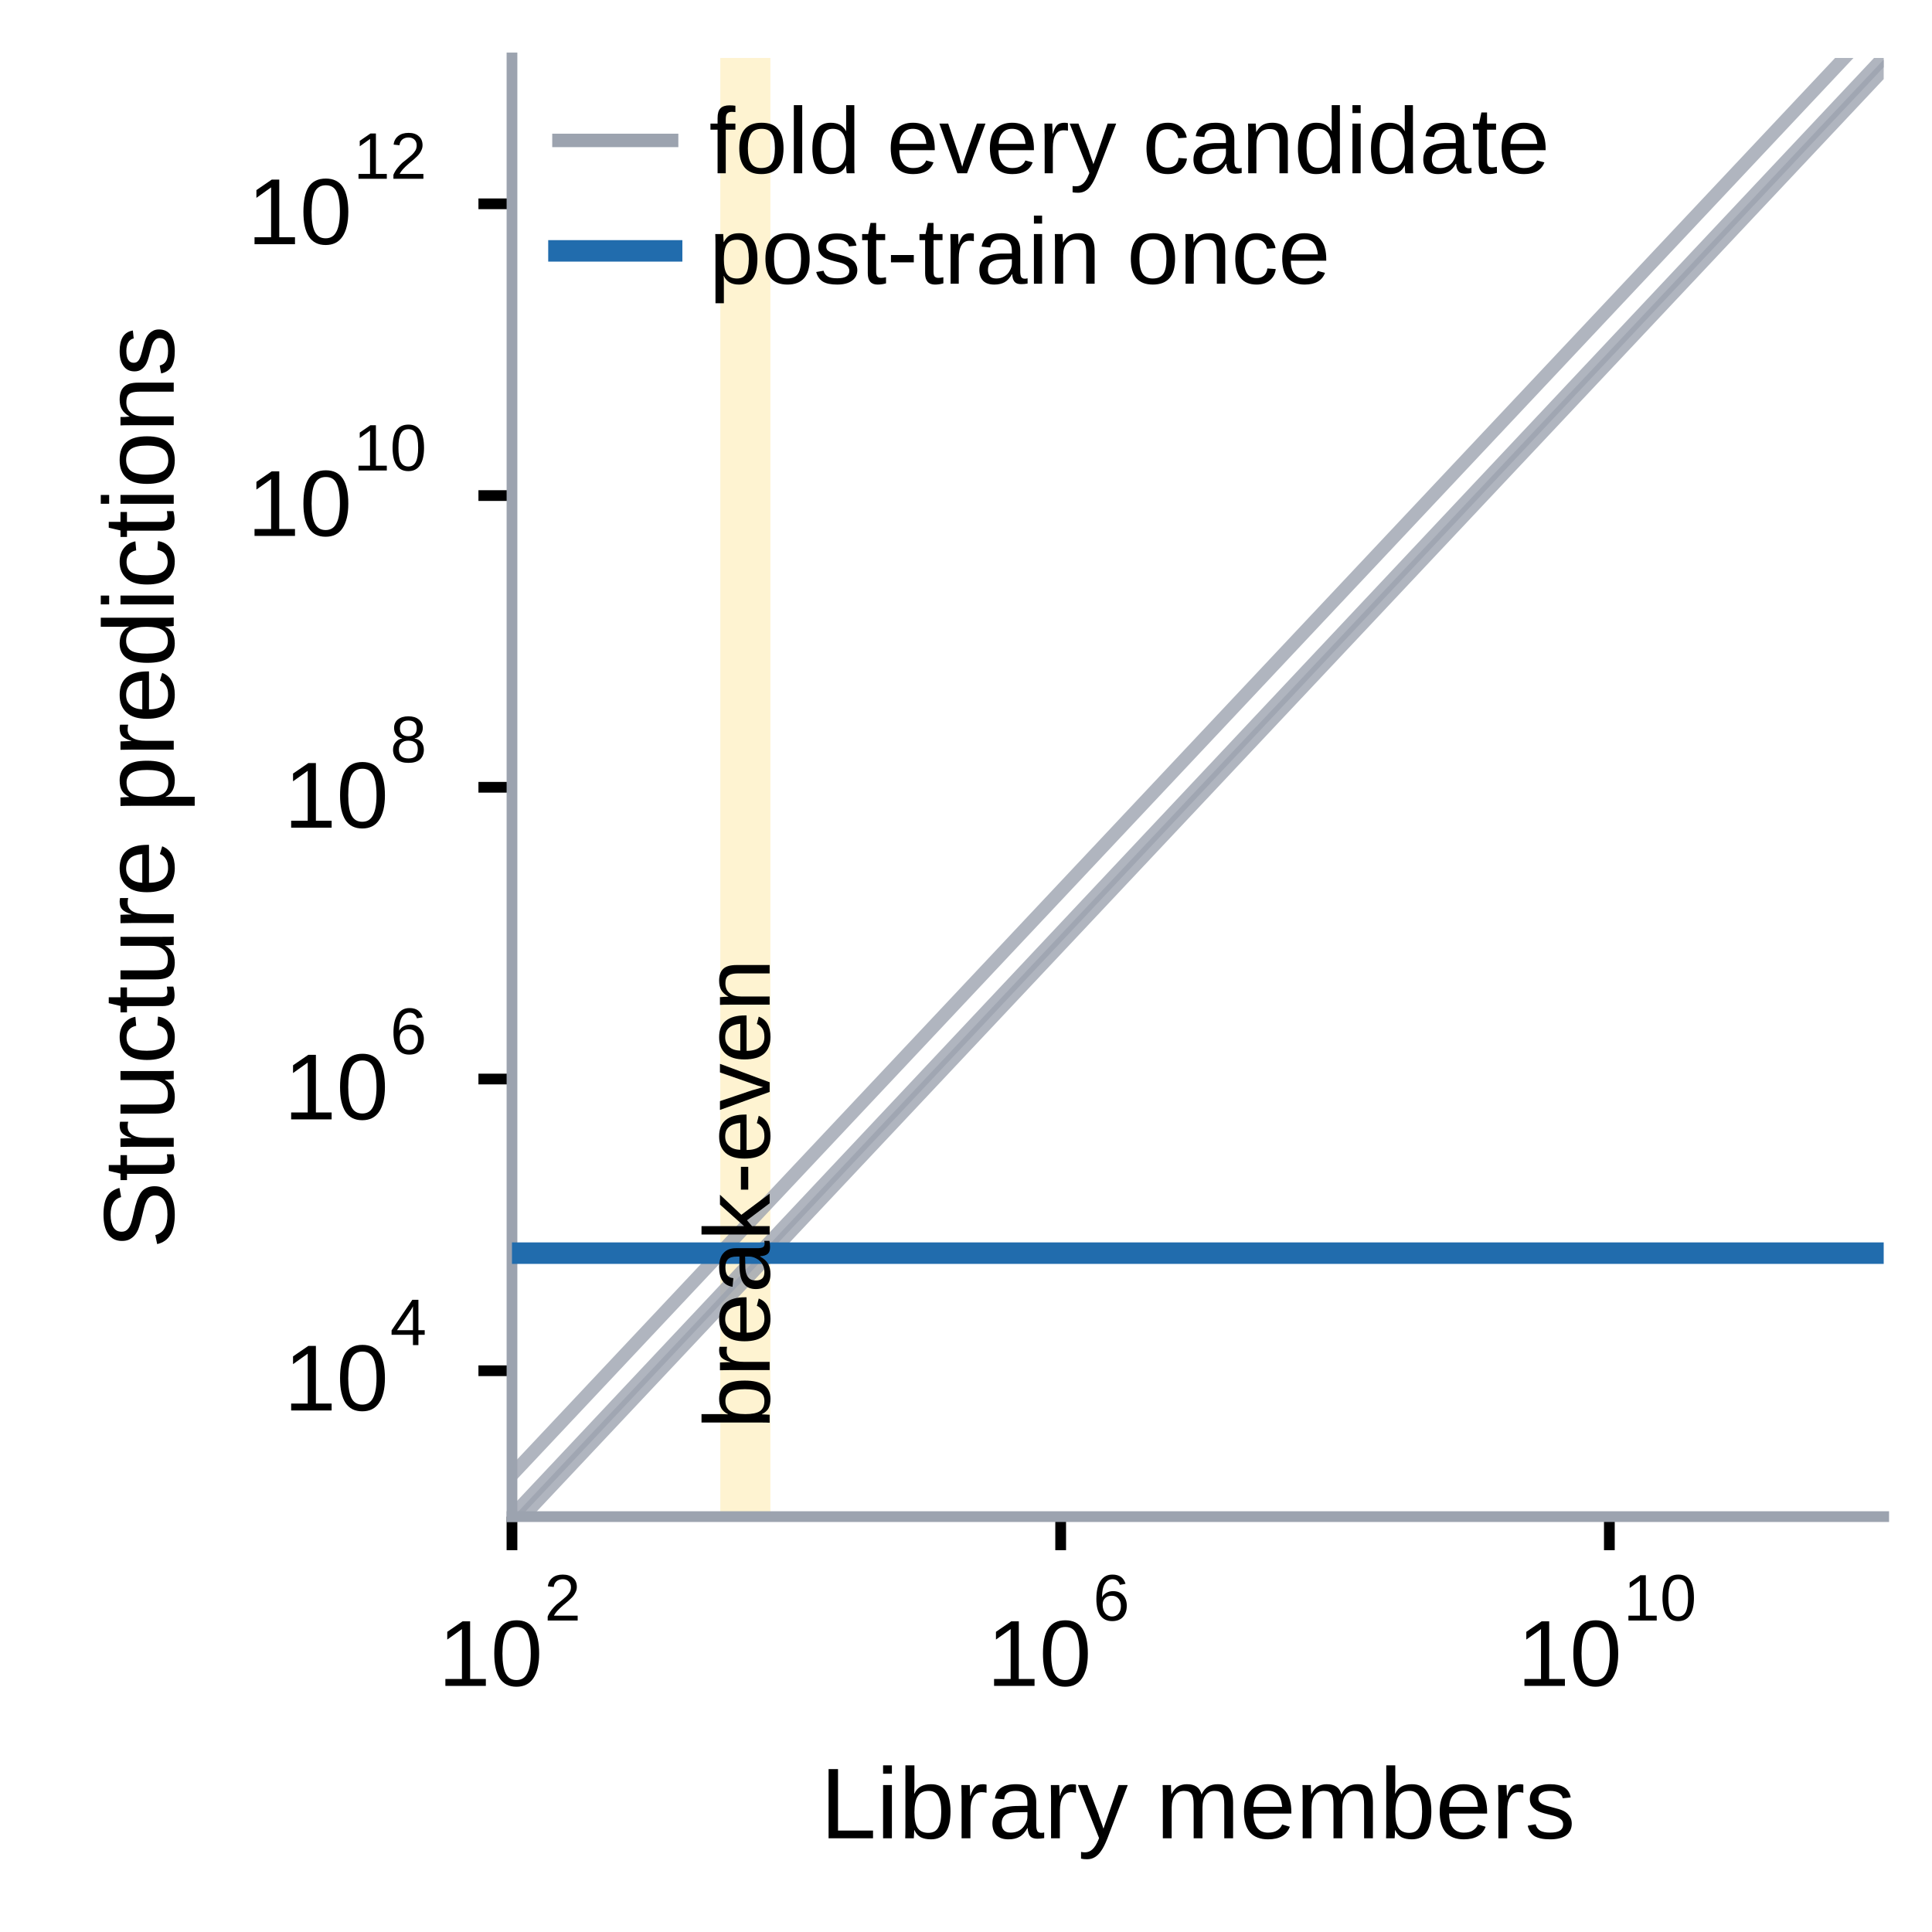
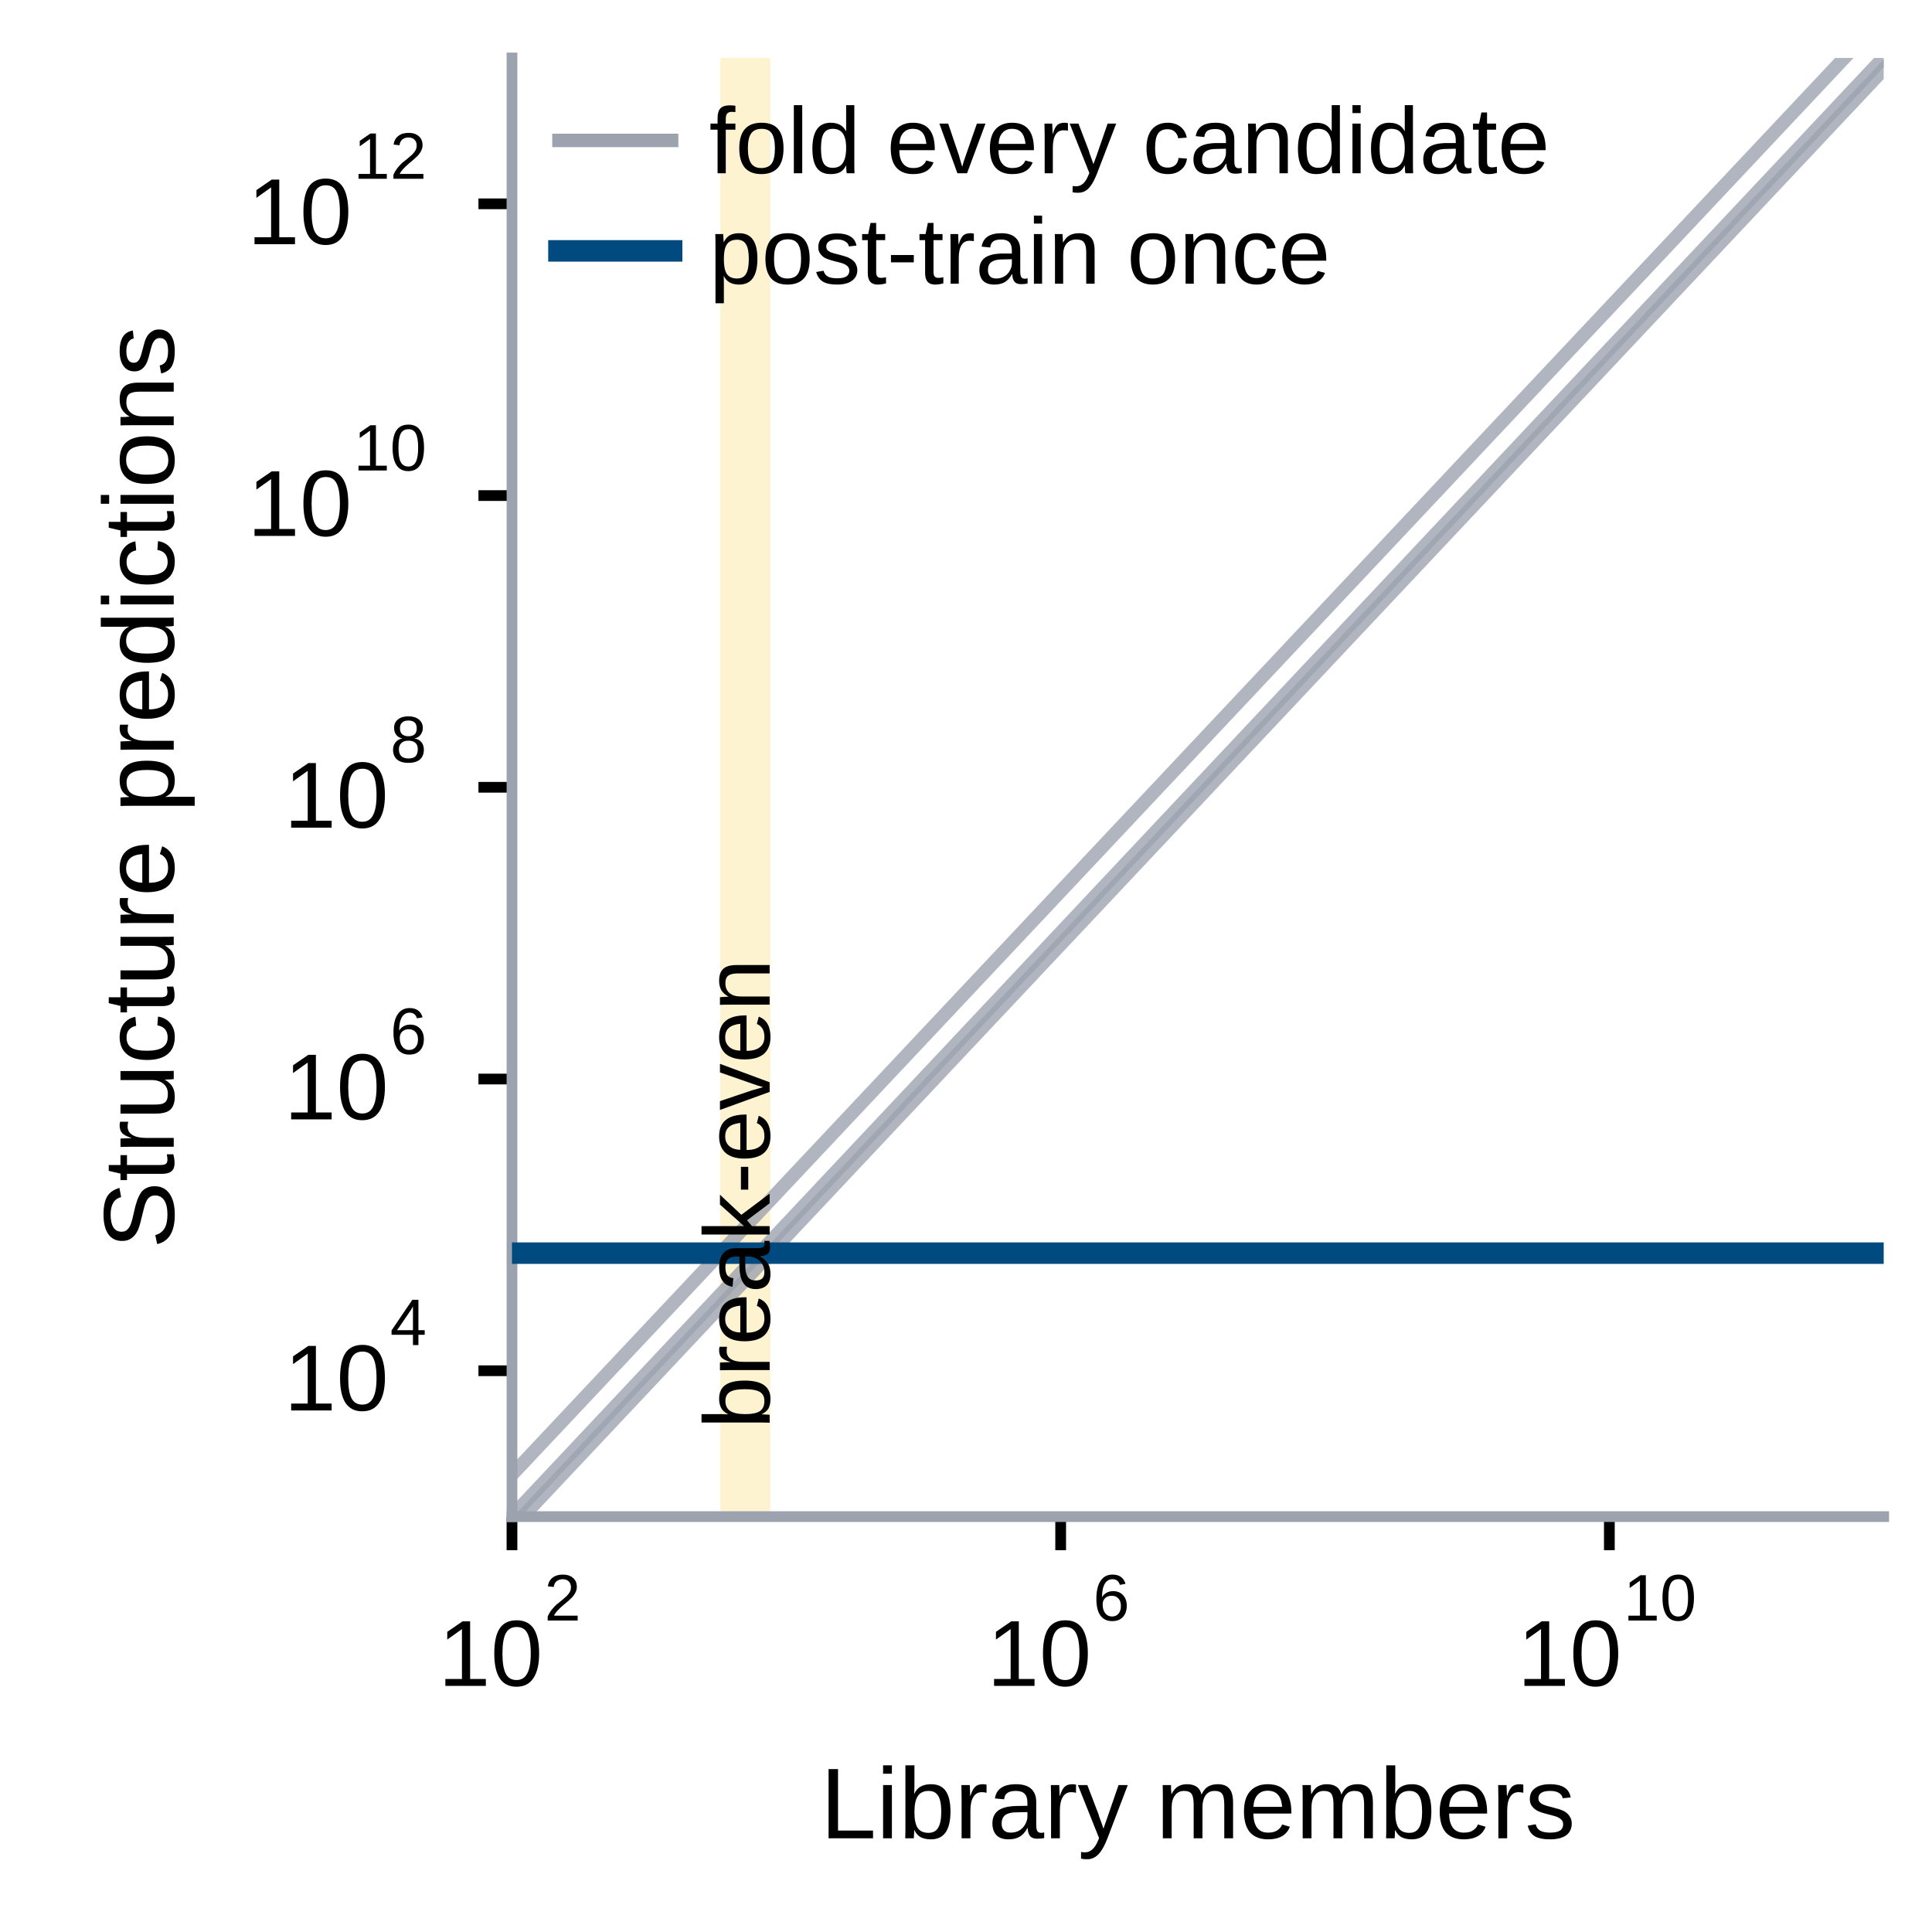
<svg xmlns="http://www.w3.org/2000/svg" xmlns:xlink="http://www.w3.org/1999/xlink" width="144pt" height="144pt" viewBox="0 0 144 144" version="1.1">
  <defs>
    <style type="text/css">*{stroke-linejoin: round; stroke-linecap: butt}</style>
  </defs>
  <g id="figure_1">
    <g id="patch_1">
      <path d="M 0 144  L 144 144  L 144 0  L 0 0  z " style="fill: #ffffff" />
    </g>
    <g id="axes_1">
      <g id="patch_2">
        <path d="M 38.16 113.04  L 140.4 113.04  L 140.4 4.32  L 38.16 4.32  z " style="fill: #ffffff" />
      </g>
      <g id="patch_3">
-         <path d="M 53.689 113.04  L 57.421 113.04  L 57.421 4.32  L 53.689 4.32  z " clip-path="url(#pabc4a76f61)" style="fill: #fac72c; opacity: 0.22" />
+         <path d="M 53.689 113.04  L 57.421 113.04  L 57.421 4.32  L 53.689 4.32  z " clip-path="url(#pca1e1a3767)" style="fill: #fac72c; opacity: 0.22" />
      </g>
      <g id="matplotlib.axis_1">
        <g id="xtick_1">
          <g id="line2d_1">
            <defs>
-               <path id="m7839bd14a3" d="M 0 0  L 0 2.5  " style="stroke: #000000; stroke-width: 0.8" />
+               <path id="m880b63148e" d="M 0 0  L 0 2.5  " style="stroke: #000000; stroke-width: 0.8" />
            </defs>
            <g>
-               <use xlink:href="#m7839bd14a3" x="38.16" y="113.04" style="stroke: #000000; stroke-width: 0.8" />
+               <use xlink:href="#m880b63148e" x="38.16" y="113.04" style="stroke: #000000; stroke-width: 0.8" />
            </g>
          </g>
          <g id="text_1">
            <g transform="translate(32.665 126.2588)">
              <text>
                <tspan x="0" y="-0.6" style="font-size: 7px; font-family: 'Arial'">1</tspan>
                <tspan x="3.893" y="-0.6" style="font-size: 7px; font-family: 'Arial'">0</tspan>
                <tspan x="7.908" y="-5.478" style="font-size: 4.9px; font-family: 'Arial'">2</tspan>
              </text>
            </g>
          </g>
        </g>
        <g id="xtick_2">
          <g id="line2d_2">
            <g>
-               <use xlink:href="#m7839bd14a3" x="79.056" y="113.04" style="stroke: #000000; stroke-width: 0.8" />
+               <use xlink:href="#m880b63148e" x="79.056" y="113.04" style="stroke: #000000; stroke-width: 0.8" />
            </g>
          </g>
          <g id="text_2">
            <g transform="translate(73.561 126.2588)">
              <text>
                <tspan x="0" y="-0.6" style="font-size: 7px; font-family: 'Arial'">1</tspan>
                <tspan x="3.893" y="-0.6" style="font-size: 7px; font-family: 'Arial'">0</tspan>
                <tspan x="7.908" y="-5.478" style="font-size: 4.9px; font-family: 'Arial'">6</tspan>
              </text>
            </g>
          </g>
        </g>
        <g id="xtick_3">
          <g id="line2d_3">
            <g>
-               <use xlink:href="#m7839bd14a3" x="119.952" y="113.04" style="stroke: #000000; stroke-width: 0.8" />
+               <use xlink:href="#m880b63148e" x="119.952" y="113.04" style="stroke: #000000; stroke-width: 0.8" />
            </g>
          </g>
          <g id="text_3">
            <g transform="translate(113.092 126.2588)">
              <text>
                <tspan x="0" y="-0.6" style="font-size: 7px; font-family: 'Arial'">1</tspan>
                <tspan x="3.893" y="-0.6" style="font-size: 7px; font-family: 'Arial'">0</tspan>
                <tspan x="7.908" y="-5.478" style="font-size: 4.9px; font-family: 'Arial'">1</tspan>
                <tspan x="10.633" y="-5.478" style="font-size: 4.9px; font-family: 'Arial'">0</tspan>
              </text>
            </g>
          </g>
        </g>
        <g id="text_4">
          <text style="font-size: 7.5px; font-family: 'Arial', 'Liberation Sans', 'Nimbus Sans', 'DejaVu Sans', sans-serif; text-anchor: middle" x="89.28" y="137.018" transform="rotate(-0 89.28 137.0184)">Library members</text>
        </g>
      </g>
      <g id="matplotlib.axis_2">
        <g id="ytick_1">
          <g id="line2d_4">
            <defs>
-               <path id="m03c87d0a85" d="M 0 0  L -2.5 0  " style="stroke: #000000; stroke-width: 0.8" />
+               <path id="mb7a3d7c7cc" d="M 0 0  L -2.5 0  " style="stroke: #000000; stroke-width: 0.8" />
            </defs>
            <g>
-               <use xlink:href="#m03c87d0a85" x="38.16" y="102.168" style="stroke: #000000; stroke-width: 0.8" />
+               <use xlink:href="#mb7a3d7c7cc" x="38.16" y="102.168" style="stroke: #000000; stroke-width: 0.8" />
            </g>
          </g>
          <g id="text_5">
            <g transform="translate(21.17 105.7424)">
              <text>
                <tspan x="0" y="-0.611" style="font-size: 7px; font-family: 'Arial'">1</tspan>
                <tspan x="3.893" y="-0.611" style="font-size: 7px; font-family: 'Arial'">0</tspan>
                <tspan x="7.908" y="-5.489" style="font-size: 4.9px; font-family: 'Arial'">4</tspan>
              </text>
            </g>
          </g>
        </g>
        <g id="ytick_2">
          <g id="line2d_5">
            <g>
-               <use xlink:href="#m03c87d0a85" x="38.16" y="80.424" style="stroke: #000000; stroke-width: 0.8" />
+               <use xlink:href="#mb7a3d7c7cc" x="38.16" y="80.424" style="stroke: #000000; stroke-width: 0.8" />
            </g>
          </g>
          <g id="text_6">
            <g transform="translate(21.17 84.03338)">
              <text>
                <tspan x="0" y="-0.6" style="font-size: 7px; font-family: 'Arial'">1</tspan>
                <tspan x="3.893" y="-0.6" style="font-size: 7px; font-family: 'Arial'">0</tspan>
                <tspan x="7.908" y="-5.478" style="font-size: 4.9px; font-family: 'Arial'">6</tspan>
              </text>
            </g>
          </g>
        </g>
        <g id="ytick_3">
          <g id="line2d_6">
            <g>
-               <use xlink:href="#m03c87d0a85" x="38.16" y="58.68" style="stroke: #000000; stroke-width: 0.8" />
+               <use xlink:href="#mb7a3d7c7cc" x="38.16" y="58.68" style="stroke: #000000; stroke-width: 0.8" />
            </g>
          </g>
          <g id="text_7">
            <g transform="translate(21.17 62.28937)">
              <text>
                <tspan x="0" y="-0.6" style="font-size: 7px; font-family: 'Arial'">1</tspan>
                <tspan x="3.893" y="-0.6" style="font-size: 7px; font-family: 'Arial'">0</tspan>
                <tspan x="7.908" y="-5.478" style="font-size: 4.9px; font-family: 'Arial'">8</tspan>
              </text>
            </g>
          </g>
        </g>
        <g id="ytick_4">
          <g id="line2d_7">
            <g>
-               <use xlink:href="#m03c87d0a85" x="38.16" y="36.936" style="stroke: #000000; stroke-width: 0.8" />
+               <use xlink:href="#mb7a3d7c7cc" x="38.16" y="36.936" style="stroke: #000000; stroke-width: 0.8" />
            </g>
          </g>
          <g id="text_8">
            <g transform="translate(18.44 40.54537)">
              <text>
                <tspan x="0" y="-0.6" style="font-size: 7px; font-family: 'Arial'">1</tspan>
                <tspan x="3.893" y="-0.6" style="font-size: 7px; font-family: 'Arial'">0</tspan>
                <tspan x="7.908" y="-5.478" style="font-size: 4.9px; font-family: 'Arial'">1</tspan>
                <tspan x="10.633" y="-5.478" style="font-size: 4.9px; font-family: 'Arial'">0</tspan>
              </text>
            </g>
          </g>
        </g>
        <g id="ytick_5">
          <g id="line2d_8">
            <g>
-               <use xlink:href="#m03c87d0a85" x="38.16" y="15.192" style="stroke: #000000; stroke-width: 0.8" />
+               <use xlink:href="#mb7a3d7c7cc" x="38.16" y="15.192" style="stroke: #000000; stroke-width: 0.8" />
            </g>
          </g>
          <g id="text_9">
            <g transform="translate(18.44 18.80138)">
              <text>
                <tspan x="0" y="-0.6" style="font-size: 7px; font-family: 'Arial'">1</tspan>
                <tspan x="3.893" y="-0.6" style="font-size: 7px; font-family: 'Arial'">0</tspan>
                <tspan x="7.908" y="-5.478" style="font-size: 4.9px; font-family: 'Arial'">1</tspan>
                <tspan x="10.633" y="-5.478" style="font-size: 4.9px; font-family: 'Arial'">2</tspan>
              </text>
            </g>
          </g>
        </g>
        <g id="text_10">
          <text style="font-size: 7.5px; font-family: 'Arial', 'Liberation Sans', 'Nimbus Sans', 'DejaVu Sans', sans-serif; text-anchor: middle" x="12.949" y="58.68" transform="rotate(-90 12.94937 58.68)">Structure predictions</text>
        </g>
      </g>
      <g id="line2d_9">
-         <path d="M 38.16 109.916  L 140.4 1.196  L 140.4 1.196  " clip-path="url(#pabc4a76f61)" style="fill: none; stroke: #9ca3af; stroke-opacity: 0.8; stroke-linecap: square" />
+         <path d="M 38.16 109.916  L 140.4 1.196  L 140.4 1.196  " clip-path="url(#pca1e1a3767)" style="fill: none; stroke: #9ca3af; stroke-opacity: 0.8; stroke-linecap: square" />
      </g>
      <g id="line2d_10">
-         <path d="M 38.16 113.002  L 140.4 4.282  L 140.4 4.282  " clip-path="url(#pabc4a76f61)" style="fill: none; stroke: #9ca3af; stroke-opacity: 0.8; stroke-linecap: square" />
+         <path d="M 38.16 113.002  L 140.4 4.282  L 140.4 4.282  " clip-path="url(#pca1e1a3767)" style="fill: none; stroke: #9ca3af; stroke-opacity: 0.8; stroke-linecap: square" />
      </g>
      <g id="line2d_11">
-         <path d="M 38.16 113.885  L 140.4 5.165  L 140.4 5.165  " clip-path="url(#pabc4a76f61)" style="fill: none; stroke: #9ca3af; stroke-opacity: 0.8; stroke-linecap: square" />
+         <path d="M 38.16 113.885  L 140.4 5.165  L 140.4 5.165  " clip-path="url(#pca1e1a3767)" style="fill: none; stroke: #9ca3af; stroke-opacity: 0.8; stroke-linecap: square" />
      </g>
      <g id="line2d_12" />
      <g id="patch_4">
        <path d="M 38.16 113.04  L 38.16 4.32  " style="fill: none; stroke: #9ca3af; stroke-width: 0.8; stroke-linejoin: miter; stroke-linecap: square" />
      </g>
      <g id="patch_5">
        <path d="M 38.16 113.04  L 140.4 113.04  " style="fill: none; stroke: #9ca3af; stroke-width: 0.8; stroke-linejoin: miter; stroke-linecap: square" />
      </g>
      <g id="line2d_13">
-         <path d="M 38.16 93.403  L 140.4 93.403  " clip-path="url(#pabc4a76f61)" style="fill: none; stroke: #216cad; stroke-width: 1.6; stroke-linecap: square" />
+         <path d="M 38.16 93.403  L 140.4 93.403  " clip-path="url(#pca1e1a3767)" style="fill: none; stroke: #004a80; stroke-width: 1.6; stroke-linecap: square" />
      </g>
      <g id="text_11">
        <text style="font-size: 7px; font-family: 'Arial', 'Liberation Sans', 'Nimbus Sans', 'DejaVu Sans', sans-serif" transform="translate(57.36442 106.4944) rotate(-90)">break-even</text>
      </g>
      <g id="legend_1">
        <g id="line2d_14">
          <path d="M 41.66 10.466  L 45.86 10.466  L 50.06 10.466  " style="fill: none; stroke: #9ca3af; stroke-linecap: square" />
        </g>
        <g id="text_12">
          <text style="font-size: 7px; font-family: 'Arial', 'Liberation Sans', 'Nimbus Sans', 'DejaVu Sans', sans-serif; text-anchor: start" x="52.86" y="12.916" transform="rotate(-0 52.86 12.91578)">fold every candidate</text>
        </g>
        <g id="line2d_15">
-           <path d="M 41.66 18.7  L 45.86 18.7  L 50.06 18.7  " style="fill: none; stroke: #216cad; stroke-width: 1.6; stroke-linecap: square" />
+           <path d="M 41.66 18.7  L 45.86 18.7  L 50.06 18.7  " style="fill: none; stroke: #004a80; stroke-width: 1.6; stroke-linecap: square" />
        </g>
        <g id="text_13">
          <text style="font-size: 7px; font-family: 'Arial', 'Liberation Sans', 'Nimbus Sans', 'DejaVu Sans', sans-serif; text-anchor: start" x="52.86" y="21.15" transform="rotate(-0 52.86 21.14953)">post-train once</text>
        </g>
      </g>
    </g>
  </g>
  <defs>
-     <clipPath id="pabc4a76f61">
+     <clipPath id="pca1e1a3767">
      <rect x="38.16" y="4.32" width="102.24" height="108.72" />
    </clipPath>
  </defs>
</svg>
